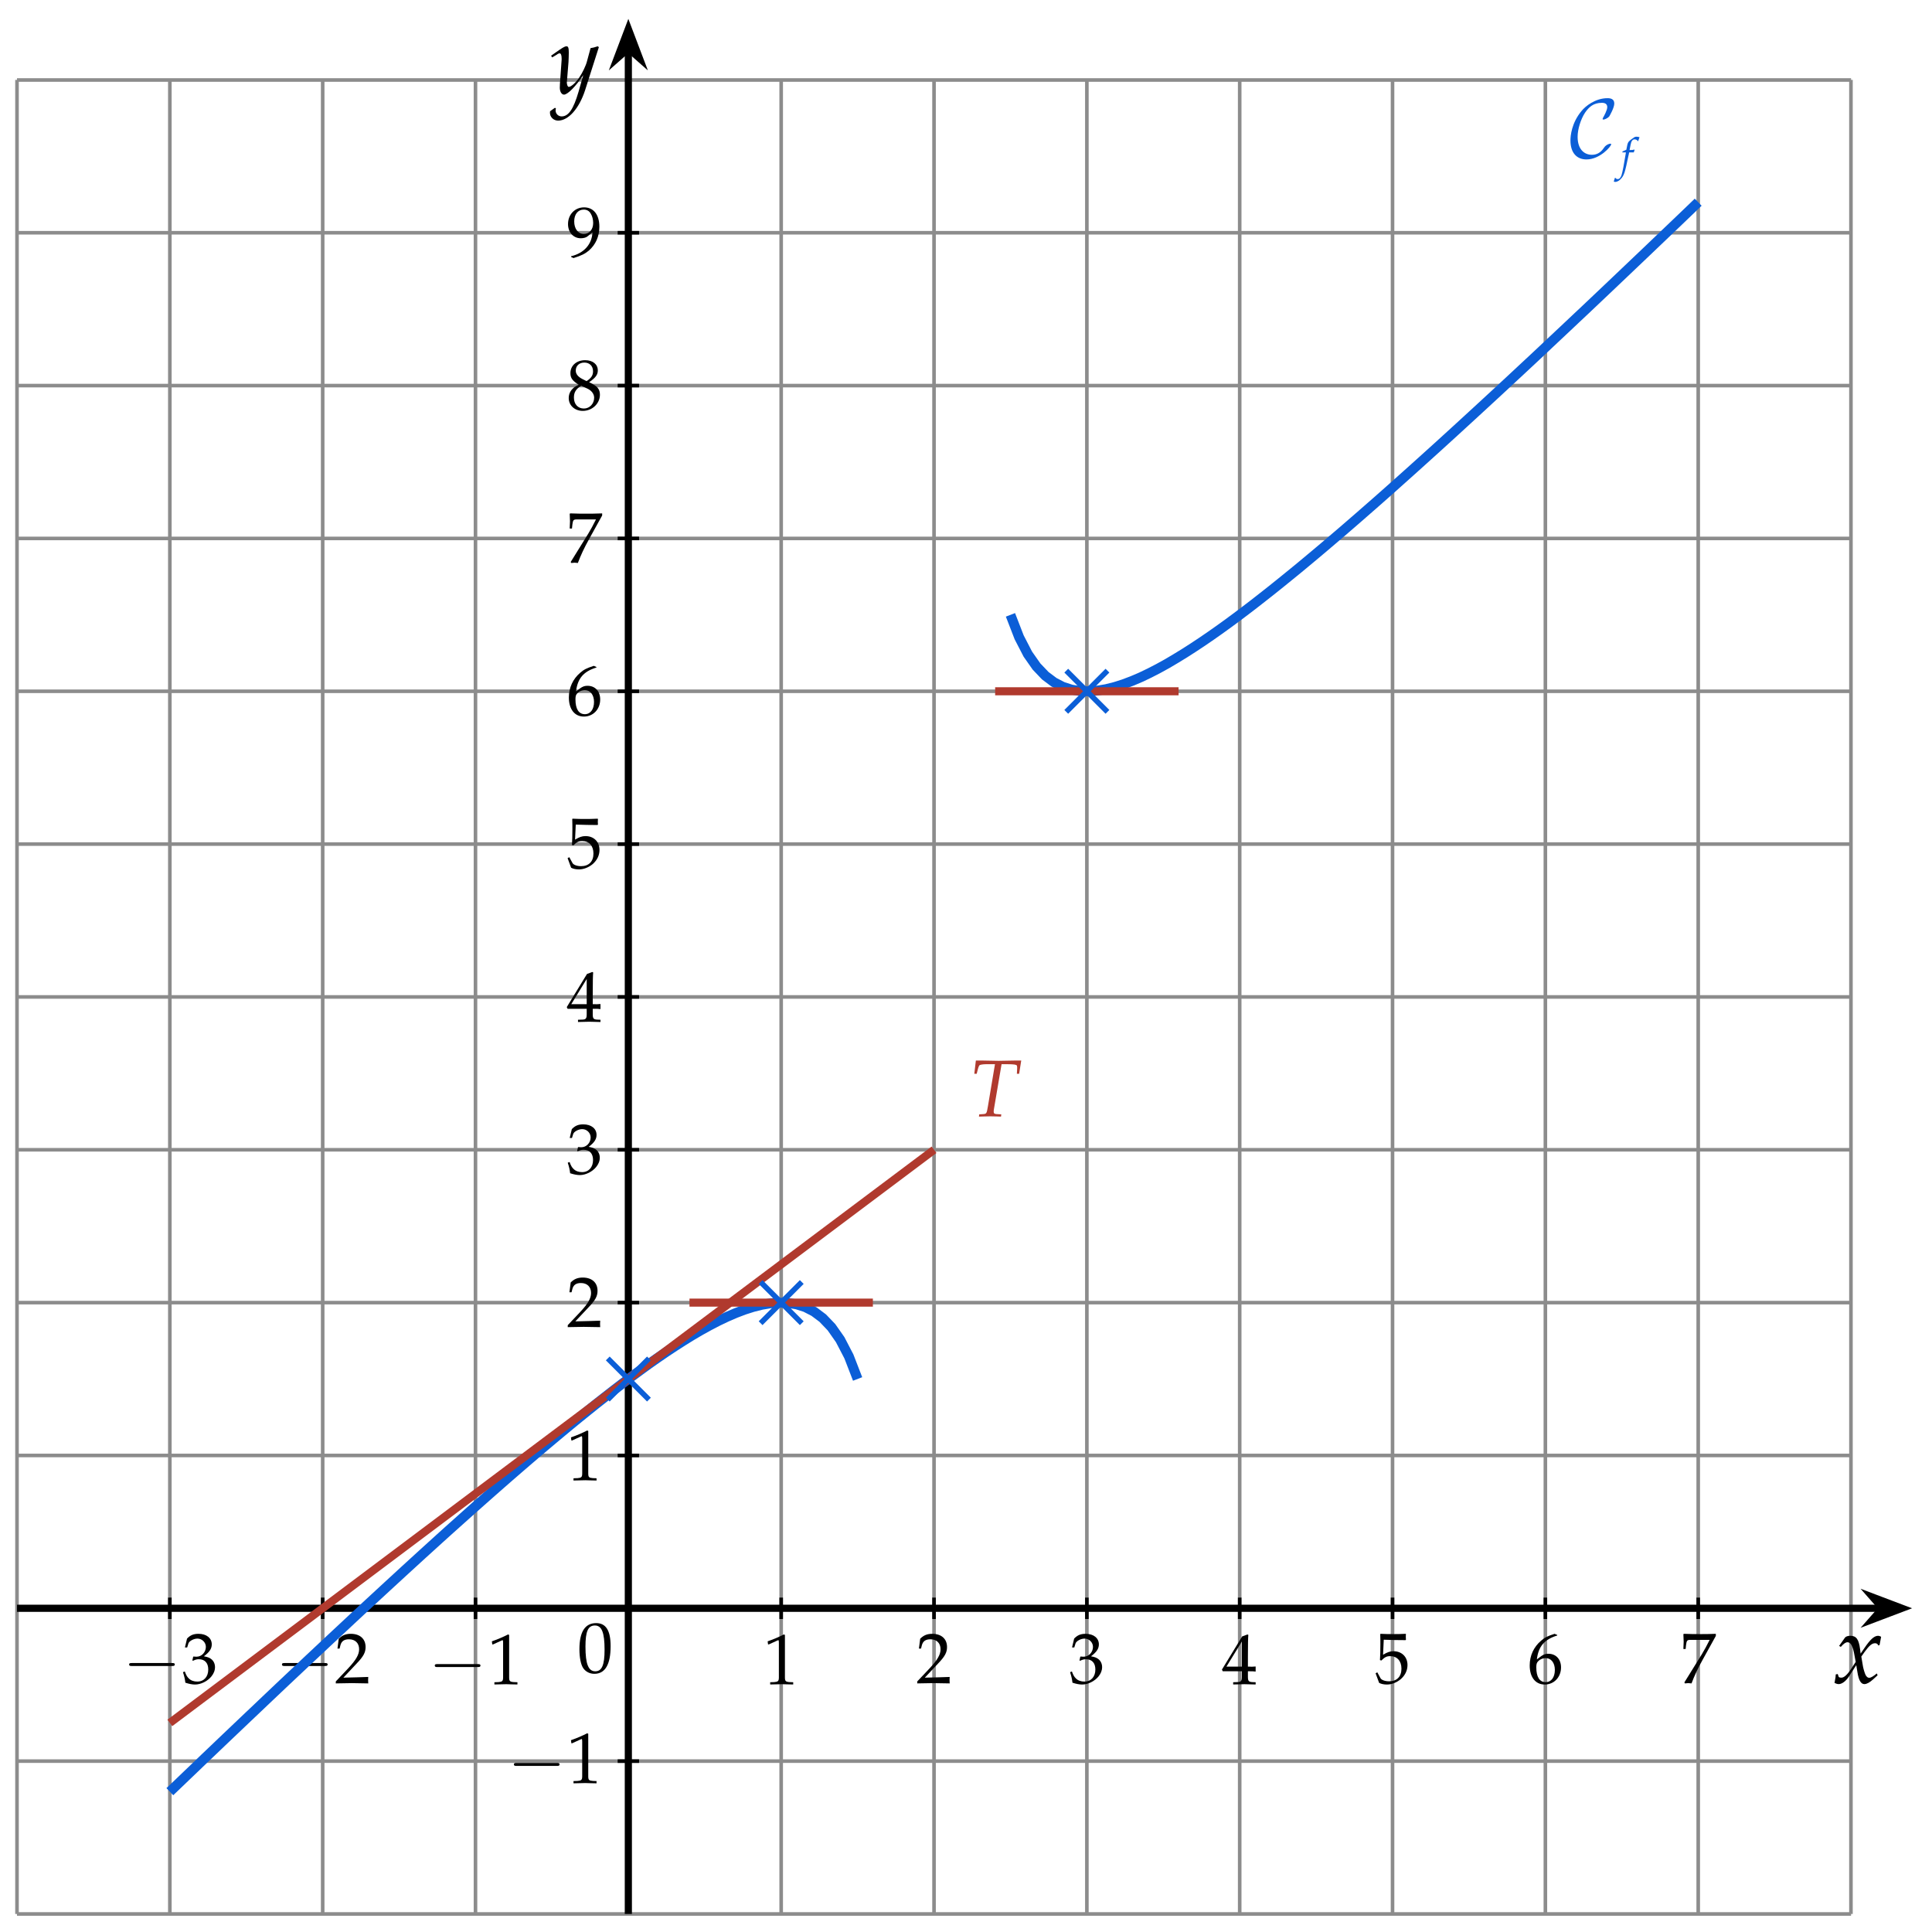
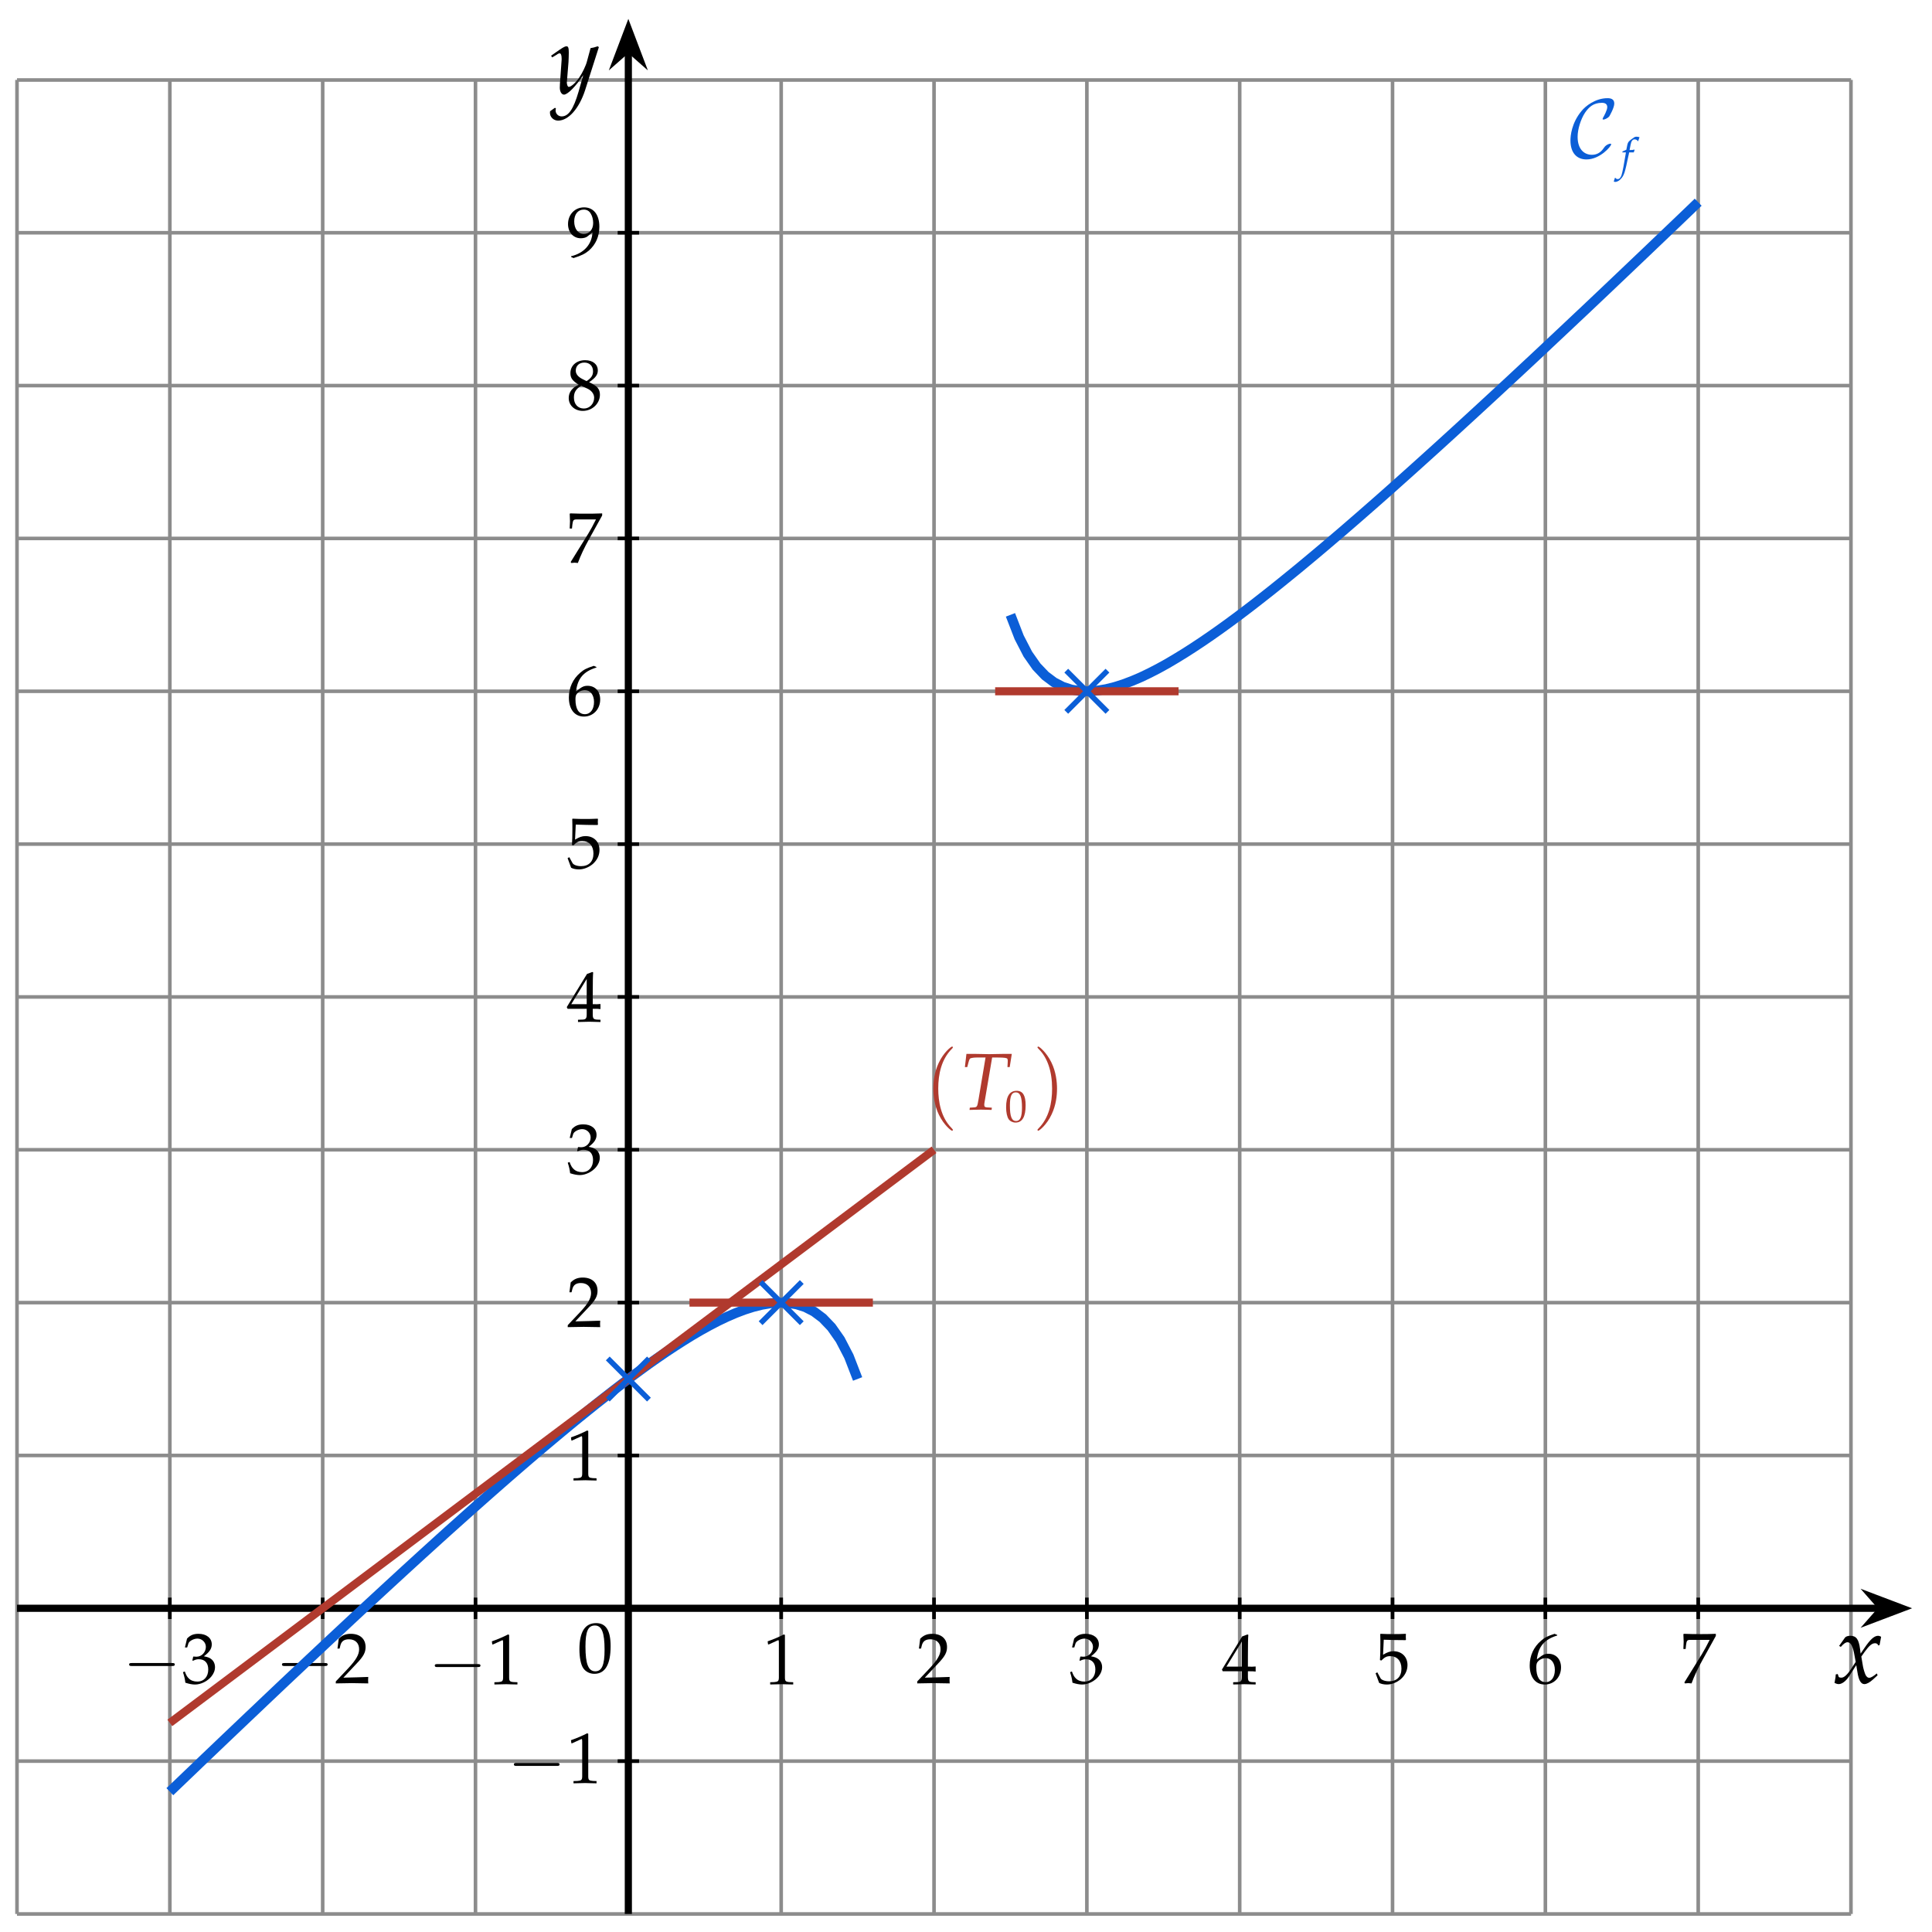
<svg xmlns="http://www.w3.org/2000/svg" xmlns:xlink="http://www.w3.org/1999/xlink" width="214.885" height="214.885" viewBox="0 0 214.885 214.885">
  <defs>
    <g>
      <g id="glyph-0-0">
        <path d="M 0.234 -0.953 C 0.234 -0.734 0.203 -0.594 0.141 -0.25 C 0.125 -0.125 0.109 -0.094 0.094 -0.016 C 0.266 0.078 0.438 0.125 0.562 0.125 C 0.922 0.125 1.359 -0.203 1.688 -0.703 L 2.516 -1.984 L 2.641 -1.234 C 2.781 -0.312 3.031 0.125 3.422 0.125 C 3.672 0.125 4.016 -0.062 4.359 -0.375 L 4.891 -0.859 L 4.797 -1.062 C 4.406 -0.734 4.141 -0.578 3.953 -0.578 C 3.797 -0.578 3.656 -0.688 3.547 -0.906 C 3.453 -1.109 3.328 -1.516 3.266 -1.828 L 3.078 -2.938 L 3.453 -3.469 C 3.969 -4.172 4.266 -4.422 4.609 -4.422 C 4.781 -4.422 4.906 -4.344 4.969 -4.172 L 5.109 -4.219 L 5.281 -5.141 C 5.141 -5.219 5.047 -5.25 4.953 -5.25 C 4.516 -5.25 4.078 -4.859 3.406 -3.859 L 3 -3.266 L 2.938 -3.781 C 2.797 -4.859 2.516 -5.25 1.859 -5.25 C 1.578 -5.25 1.344 -5.172 1.25 -5.031 L 0.609 -4.125 L 0.797 -4.016 C 1.125 -4.391 1.344 -4.531 1.547 -4.531 C 1.906 -4.531 2.156 -4.094 2.328 -3.016 L 2.453 -2.344 L 2.016 -1.672 C 1.547 -0.938 1.172 -0.594 0.875 -0.594 C 0.703 -0.594 0.594 -0.625 0.562 -0.688 L 0.453 -1 Z M 0.234 -0.953 " />
      </g>
      <g id="glyph-0-1">
        <path d="M -0.078 1.969 C -0.094 2.047 -0.094 2.109 -0.094 2.156 C -0.094 2.625 0.312 3.016 0.812 3.016 C 1.969 3.016 3.156 1.656 3.812 -0.359 L 5.344 -5.156 L 5.219 -5.25 C 4.906 -5.141 4.656 -5.078 4.422 -5.047 L 4.031 -3.609 C 3.906 -3.094 3.516 -2.297 3.156 -1.766 C 2.781 -1.203 2.25 -0.734 2 -0.734 C 1.875 -0.734 1.781 -0.984 1.781 -1.25 L 1.797 -1.391 L 1.969 -3.516 C 1.984 -3.844 2 -4.266 2 -4.562 C 2 -5.062 1.938 -5.25 1.75 -5.25 C 1.609 -5.25 1.453 -5.188 0.922 -4.828 L 0.031 -4.203 L 0.156 -4.016 L 0.703 -4.344 L 0.734 -4.375 C 0.844 -4.438 0.922 -4.469 0.969 -4.469 C 1.125 -4.469 1.203 -4.266 1.203 -3.906 C 1.203 -3.891 1.203 -3.828 1.203 -3.734 L 1.016 -1.094 L 1 -0.656 C 1 -0.203 1.203 0.125 1.469 0.125 C 1.875 0.125 2.797 -0.812 3.609 -2.047 L 3.078 -0.172 C 2.516 1.75 1.969 2.547 1.203 2.547 C 0.828 2.547 0.531 2.25 0.531 1.875 C 0.531 1.828 0.547 1.734 0.562 1.641 L 0.453 1.594 Z M -0.078 1.969 " />
      </g>
      <g id="glyph-1-0">
        <path d="M 2.094 -5.484 C 0.859 -5.484 0.234 -4.516 0.234 -2.578 C 0.234 -1.656 0.391 -0.844 0.672 -0.453 C 0.953 -0.062 1.406 0.156 1.891 0.156 C 3.094 0.156 3.703 -0.875 3.703 -2.922 C 3.703 -4.656 3.188 -5.484 2.094 -5.484 Z M 1.953 -5.219 C 2.719 -5.219 3.031 -4.438 3.031 -2.516 C 3.031 -0.828 2.734 -0.125 2 -0.125 C 1.234 -0.125 0.906 -0.922 0.906 -2.875 C 0.906 -4.547 1.188 -5.219 1.953 -5.219 Z M 1.953 -5.219 " />
      </g>
      <g id="glyph-1-1">
        <path d="M 0.344 -3.969 L 0.594 -3.969 L 0.734 -4.422 C 0.828 -4.688 1.328 -4.953 1.734 -4.953 C 2.25 -4.953 2.672 -4.531 2.672 -4.031 C 2.672 -3.438 2.203 -2.938 1.641 -2.938 C 1.578 -2.938 1.484 -2.938 1.391 -2.953 L 1.266 -2.953 L 1.172 -2.531 L 1.234 -2.484 C 1.531 -2.625 1.688 -2.656 1.891 -2.656 C 2.562 -2.656 2.938 -2.234 2.938 -1.516 C 2.938 -0.703 2.453 -0.172 1.719 -0.172 C 1.344 -0.172 1.016 -0.281 0.781 -0.516 C 0.594 -0.688 0.484 -0.875 0.328 -1.297 L 0.125 -1.219 C 0.281 -0.734 0.344 -0.453 0.391 -0.047 C 0.828 0.094 1.172 0.156 1.469 0.156 C 2.109 0.156 2.844 -0.203 3.281 -0.734 C 3.547 -1.062 3.688 -1.406 3.688 -1.781 C 3.688 -2.172 3.516 -2.5 3.234 -2.703 C 3.031 -2.844 2.859 -2.906 2.453 -2.984 C 3.094 -3.469 3.328 -3.844 3.328 -4.312 C 3.328 -5.016 2.734 -5.484 1.859 -5.484 C 1.312 -5.484 0.953 -5.344 0.578 -4.953 Z M 0.344 -3.969 " />
      </g>
      <g id="glyph-1-2">
        <path d="M 0.125 -0.188 L 0.125 0.031 C 1.625 0 1.625 0 1.906 0 C 2.188 0 2.188 0 3.734 0.031 C 3.719 -0.141 3.719 -0.219 3.719 -0.328 C 3.719 -0.438 3.719 -0.516 3.734 -0.688 C 2.812 -0.656 2.453 -0.641 0.969 -0.609 L 2.422 -2.156 C 3.203 -2.969 3.438 -3.406 3.438 -4.016 C 3.438 -4.922 2.812 -5.484 1.797 -5.484 C 1.234 -5.484 0.844 -5.328 0.453 -4.938 L 0.312 -3.844 L 0.547 -3.844 L 0.641 -4.219 C 0.766 -4.672 1.062 -4.875 1.594 -4.875 C 2.281 -4.875 2.719 -4.453 2.719 -3.766 C 2.719 -3.172 2.375 -2.578 1.484 -1.625 Z M 0.125 -0.188 " />
      </g>
      <g id="glyph-1-3">
        <path d="M 0.531 -4.422 L 0.609 -4.422 L 1.641 -4.891 C 1.656 -4.891 1.656 -4.891 1.672 -4.891 C 1.719 -4.891 1.734 -4.828 1.734 -4.625 L 1.734 -0.766 C 1.734 -0.344 1.641 -0.266 1.219 -0.234 L 0.766 -0.219 L 0.766 0.031 C 1.984 0 1.984 0 2.078 0 C 2.188 0 2.359 0 2.625 0.016 C 2.719 0.016 3 0.016 3.328 0.031 L 3.328 -0.219 L 2.922 -0.234 C 2.484 -0.266 2.406 -0.344 2.406 -0.766 L 2.406 -5.484 L 2.281 -5.531 C 1.766 -5.266 1.203 -5.016 0.484 -4.766 Z M 0.531 -4.422 " />
      </g>
      <g id="glyph-1-4">
        <path d="M 2.234 -1.438 L 2.234 -0.844 C 2.234 -0.359 2.141 -0.25 1.75 -0.234 L 1.266 -0.219 L 1.266 0.031 C 2.312 0 2.312 0 2.516 0 C 2.703 0 2.703 0 3.766 0.031 L 3.766 -0.219 L 3.375 -0.234 C 2.984 -0.266 2.906 -0.359 2.906 -0.844 L 2.906 -1.438 C 3.375 -1.438 3.531 -1.438 3.766 -1.406 L 3.766 -1.969 C 3.391 -1.938 3.234 -1.938 3.109 -1.953 L 2.906 -1.953 L 2.906 -3.062 C 2.906 -4.484 2.922 -5.156 2.953 -5.484 L 2.859 -5.531 L 2.266 -5.312 L 0.016 -1.625 L 0.109 -1.438 Z M 2.234 -1.953 L 0.516 -1.953 L 2.234 -4.75 Z M 2.234 -1.953 " />
      </g>
      <g id="glyph-1-5">
        <path d="M 1.016 -4.828 C 2.047 -4.797 2.484 -4.781 3.438 -4.781 L 3.484 -4.828 C 3.469 -4.969 3.469 -5.031 3.469 -5.125 C 3.469 -5.25 3.469 -5.312 3.484 -5.453 L 3.438 -5.484 C 2.844 -5.453 2.484 -5.453 2.062 -5.453 C 1.625 -5.453 1.266 -5.453 0.672 -5.484 L 0.625 -5.453 C 0.641 -4.969 0.641 -4.609 0.641 -4.359 C 0.641 -3.688 0.625 -2.922 0.594 -2.562 L 0.75 -2.516 C 1.125 -2.891 1.344 -3 1.734 -3 C 2.5 -3 2.984 -2.469 2.984 -1.609 C 2.984 -0.719 2.469 -0.203 1.609 -0.203 C 1.172 -0.203 0.766 -0.344 0.656 -0.547 L 0.297 -1.203 L 0.109 -1.094 C 0.281 -0.641 0.375 -0.375 0.5 -0.031 C 0.719 0.094 1.031 0.156 1.375 0.156 C 1.906 0.156 2.484 -0.078 2.922 -0.453 C 3.406 -0.891 3.656 -1.422 3.656 -2.016 C 3.656 -2.922 3.016 -3.547 2.109 -3.547 C 1.719 -3.547 1.438 -3.453 0.938 -3.156 Z M 1.016 -4.828 " />
      </g>
      <g id="glyph-1-6">
        <path d="M 3.312 -5.359 L 3.016 -5.484 C 2.25 -5.234 1.922 -5.078 1.516 -4.719 C 0.703 -4.031 0.25 -3.062 0.25 -1.969 C 0.25 -0.656 0.891 0.156 1.922 0.156 C 2.953 0.156 3.734 -0.656 3.734 -1.75 C 3.734 -2.656 3.172 -3.266 2.328 -3.266 C 1.938 -3.266 1.703 -3.156 1.234 -2.781 C 1.141 -2.703 1.125 -2.703 1.047 -2.641 C 1.219 -4.078 1.875 -4.859 3.312 -5.297 Z M 2.031 -2.781 C 2.641 -2.781 3.047 -2.25 3.047 -1.469 C 3.047 -0.641 2.641 -0.109 2.031 -0.109 C 1.344 -0.109 0.984 -0.688 0.984 -1.75 C 0.984 -2.031 1.016 -2.188 1.094 -2.312 C 1.281 -2.594 1.656 -2.781 2.031 -2.781 Z M 2.031 -2.781 " />
      </g>
      <g id="glyph-1-7">
        <path d="M 0.453 -0.078 L 0.516 0.031 C 0.828 0 0.828 0 0.891 0 C 0.938 0 0.938 0 1.25 0.031 C 1.578 -0.844 1.969 -1.672 2.5 -2.625 L 3.953 -5.25 L 3.953 -5.484 C 3.094 -5.453 2.828 -5.453 2.172 -5.453 C 1.594 -5.453 1.203 -5.453 0.438 -5.484 L 0.344 -5.453 C 0.375 -4.688 0.375 -4.688 0.375 -4.609 C 0.375 -4.531 0.375 -4.531 0.344 -3.797 L 0.594 -3.797 L 0.641 -4.25 C 0.703 -4.734 0.766 -4.812 1.125 -4.812 L 3.266 -4.812 C 2.938 -4.156 2.688 -3.688 2.391 -3.203 Z M 0.453 -0.078 " />
      </g>
      <g id="glyph-1-8">
        <path d="M 1.344 -2.75 C 1.016 -2.594 0.875 -2.516 0.703 -2.344 C 0.391 -2.047 0.234 -1.688 0.234 -1.266 C 0.234 -0.453 0.906 0.156 1.797 0.156 C 2.844 0.156 3.703 -0.656 3.703 -1.641 C 3.703 -2.281 3.406 -2.625 2.5 -3.031 C 3.219 -3.531 3.469 -3.859 3.469 -4.344 C 3.469 -5.031 2.906 -5.484 2.062 -5.484 C 1.109 -5.484 0.422 -4.891 0.422 -4.047 C 0.422 -3.5 0.641 -3.203 1.344 -2.75 Z M 2.266 -2.344 C 2.766 -2.125 3.062 -1.734 3.062 -1.312 C 3.062 -0.641 2.562 -0.109 1.922 -0.109 C 1.25 -0.109 0.812 -0.594 0.812 -1.328 C 0.812 -1.906 1.031 -2.281 1.625 -2.641 Z M 1.781 -3.375 C 1.281 -3.625 1.016 -3.938 1.016 -4.328 C 1.016 -4.859 1.406 -5.219 1.969 -5.219 C 2.547 -5.219 2.938 -4.844 2.938 -4.25 C 2.938 -3.797 2.734 -3.484 2.219 -3.156 Z M 1.781 -3.375 " />
      </g>
      <g id="glyph-1-9">
        <path d="M 0.766 0.156 C 1.656 -0.125 2.031 -0.312 2.469 -0.672 C 3.234 -1.344 3.641 -2.25 3.641 -3.328 C 3.641 -4.672 3 -5.484 1.938 -5.484 C 0.922 -5.484 0.156 -4.688 0.156 -3.625 C 0.156 -2.703 0.75 -2.047 1.578 -2.047 C 1.859 -2.047 2.172 -2.125 2.312 -2.25 L 2.875 -2.703 C 2.812 -1.375 1.938 -0.391 0.5 -0.047 L 0.5 0.031 Z M 1.906 -5.234 C 2.266 -5.234 2.531 -5.078 2.703 -4.75 C 2.859 -4.5 2.953 -4.109 2.953 -3.75 C 2.953 -3.016 2.531 -2.531 1.906 -2.531 C 1.281 -2.531 0.844 -3.094 0.844 -3.922 C 0.844 -4.719 1.266 -5.234 1.906 -5.234 Z M 1.906 -5.234 " />
      </g>
      <g id="glyph-2-0">
        <path d="M 5.469 -1.906 C 5.609 -1.906 5.766 -1.906 5.766 -2.078 C 5.766 -2.234 5.609 -2.234 5.469 -2.234 L 0.984 -2.234 C 0.844 -2.234 0.688 -2.234 0.688 -2.078 C 0.688 -1.906 0.844 -1.906 0.984 -1.906 Z M 5.469 -1.906 " />
      </g>
      <g id="glyph-3-0">
+         <path d="M 3.094 2.25 C 3.094 2.219 3.094 2.203 2.938 2.031 C 1.766 0.859 1.469 -0.906 1.469 -2.344 C 1.469 -3.969 1.828 -5.594 2.969 -6.75 C 3.094 -6.875 3.094 -6.891 3.094 -6.922 C 3.094 -6.984 3.062 -7.016 3 -7.016 C 2.906 -7.016 2.062 -6.375 1.516 -5.188 C 1.031 -4.156 0.922 -3.125 0.922 -2.344 C 0.922 -1.609 1.031 -0.469 1.547 0.578 C 2.109 1.734 2.906 2.344 3 2.344 C 3.062 2.344 3.094 2.312 3.094 2.25 Z M 3.094 2.25 " />
+       </g>
+       <g id="glyph-3-1">
+         <path d="M 2.703 -2.344 C 2.703 -3.062 2.594 -4.203 2.078 -5.25 C 1.516 -6.406 0.719 -7.016 0.625 -7.016 C 0.562 -7.016 0.531 -6.969 0.531 -6.922 C 0.531 -6.891 0.531 -6.875 0.703 -6.703 C 1.625 -5.781 2.156 -4.281 2.156 -2.344 C 2.156 -0.734 1.812 0.906 0.656 2.078 C 0.531 2.203 0.531 2.219 0.531 2.25 C 0.531 2.297 0.562 2.344 0.625 2.344 C 0.719 2.344 1.562 1.703 2.109 0.516 C 2.594 -0.516 2.703 -1.547 2.703 -2.344 Z M 2.703 -2.344 " />
+       </g>
+       <g id="glyph-4-0">
        <path d="M 3.5 -5.797 L 4.156 -5.797 C 4.859 -5.797 5.172 -5.75 5.203 -5.641 C 5.234 -5.562 5.25 -5.406 5.234 -5.312 L 5.203 -4.734 L 5.453 -4.734 L 5.688 -6.203 L 4.875 -6.203 C 4.094 -6.188 3.484 -6.172 3.172 -6.172 C 2.828 -6.172 2.266 -6.188 1.484 -6.203 L 0.641 -6.203 L 0.469 -4.734 L 0.734 -4.734 L 0.875 -5.281 C 0.922 -5.469 0.984 -5.609 1.031 -5.672 C 1.078 -5.734 1.422 -5.797 1.766 -5.797 L 2.766 -5.797 L 1.984 -1.125 C 1.844 -0.312 1.828 -0.281 1.469 -0.25 L 1.016 -0.219 L 0.984 0.031 L 1.484 0.016 C 1.844 0.016 2.109 0 2.25 0 C 2.422 0 2.703 0.016 3.047 0.016 L 3.438 0.031 L 3.469 -0.219 L 2.938 -0.25 C 2.703 -0.266 2.625 -0.328 2.625 -0.516 C 2.625 -0.594 2.625 -0.656 2.656 -0.828 Z M 3.5 -5.797 " />
      </g>
-       <g id="glyph-4-0">
+       <g id="glyph-5-0">
+         <path d="M 1.312 -3.438 C 0.531 -3.438 0.141 -2.828 0.141 -1.609 C 0.141 -1.031 0.25 -0.531 0.422 -0.281 C 0.594 -0.047 0.875 0.094 1.188 0.094 C 1.938 0.094 2.312 -0.547 2.312 -1.828 C 2.312 -2.922 2 -3.438 1.312 -3.438 Z M 1.219 -3.266 C 1.703 -3.266 1.906 -2.766 1.906 -1.578 C 1.906 -0.516 1.703 -0.078 1.25 -0.078 C 0.766 -0.078 0.562 -0.578 0.562 -1.797 C 0.562 -2.844 0.75 -3.266 1.219 -3.266 Z M 1.219 -3.266 " />
+       </g>
+       <g id="glyph-6-0">
        <path d="M 4.641 -1.469 C 4.641 -1.516 4.594 -1.531 4.547 -1.531 C 4.375 -1.531 4.156 -1.391 4.156 -1.391 C 3.969 -1.266 3.922 -1.203 3.812 -1.047 C 3.516 -0.609 3.109 -0.297 2.5 -0.297 C 1.656 -0.297 0.906 -0.891 0.906 -2.297 C 0.906 -3.141 1.25 -4.25 1.734 -4.984 C 2.156 -5.594 2.656 -6.078 3.609 -6.078 C 3.969 -6.078 4.203 -5.938 4.203 -5.594 C 4.203 -5.266 3.844 -4.609 3.734 -4.422 C 3.688 -4.312 3.688 -4.297 3.688 -4.281 C 3.688 -4.219 3.734 -4.219 3.781 -4.219 C 3.969 -4.219 4.312 -4.422 4.422 -4.562 C 4.453 -4.609 4.984 -5.516 4.984 -6 C 4.984 -6.516 4.562 -6.594 4.234 -6.594 C 2.875 -6.594 1.766 -5.703 1.344 -5.172 C 0.219 -3.828 0.109 -2.375 0.109 -1.891 C 0.109 -0.531 0.797 0.219 1.891 0.219 C 3.391 0.219 4.641 -1.234 4.641 -1.469 Z M 4.641 -1.469 " />
      </g>
-       <g id="glyph-5-0">
+       <g id="glyph-7-0">
        <path d="M 1.422 -1.906 C 1.453 -2 1.484 -2.125 1.516 -2.188 L 1.484 -2.219 L 1.453 -2.219 C 1.328 -2.188 1.281 -2.172 1.031 -2.172 L 0.953 -2.172 L 1.062 -2.734 C 1.141 -3.172 1.281 -3.359 1.516 -3.359 C 1.656 -3.359 1.797 -3.281 1.875 -3.156 L 1.922 -3.188 C 1.938 -3.266 2 -3.422 2.031 -3.516 L 2.062 -3.594 C 1.984 -3.625 1.828 -3.656 1.703 -3.656 C 1.656 -3.656 1.578 -3.641 1.531 -3.625 C 1.422 -3.562 1 -3.266 0.891 -3.141 C 0.781 -3.031 0.719 -2.875 0.672 -2.594 L 0.594 -2.203 C 0.391 -2.109 0.297 -2.062 0.172 -2.016 L 0.141 -1.906 L 0.547 -1.906 L 0.5 -1.625 C 0.344 -0.656 0.172 0.266 0.062 0.609 C -0.031 0.906 -0.188 1.062 -0.359 1.062 C -0.484 1.062 -0.531 1.031 -0.625 0.922 L -0.688 0.938 C -0.719 1.047 -0.781 1.297 -0.812 1.328 C -0.766 1.359 -0.688 1.375 -0.641 1.375 C -0.422 1.375 -0.156 1.219 0.031 0.984 C 0.344 0.625 0.453 0.281 0.812 -1.469 C 0.828 -1.531 0.875 -1.719 0.906 -1.906 Z M 1.422 -1.906 " />
      </g>
    </g>
    <clipPath id="clip-0">
      <path clip-rule="nonzero" d="M 197 166 L 214.77 166 L 214.77 192 L 197 192 Z M 197 166 " />
    </clipPath>
    <clipPath id="clip-1">
      <path clip-rule="nonzero" d="M 3 129 L 111 129 L 111 214.77 L 3 214.77 Z M 3 129 " />
    </clipPath>
  </defs>
  <path fill="none" stroke-width="0.399" stroke-linecap="butt" stroke-linejoin="miter" stroke="rgb(54.903%, 54.903%, 54.903%)" stroke-opacity="1" stroke-miterlimit="10" d="M -68.033 -34.017 L 136.068 -34.017 M -68.033 -17.008 L 136.068 -17.008 M -68.033 0.001 L 136.068 0.001 M -68.033 17.007 L 136.068 17.007 M -68.033 34.016 L 136.068 34.016 M -68.033 51.025 L 136.068 51.025 M -68.033 68.034 L 136.068 68.034 M -68.033 85.043 L 136.068 85.043 M -68.033 102.048 L 136.068 102.048 M -68.033 119.057 L 136.068 119.057 M -68.033 136.066 L 136.068 136.066 M -68.033 153.075 L 136.068 153.075 M -68.033 170.073 L 136.068 170.073 M -68.033 -34.017 L -68.033 170.085 M -51.024 -34.017 L -51.024 170.085 M -34.015 -34.017 L -34.015 170.085 M -17.01 -34.017 L -17.01 170.085 M -0.001 -34.017 L -0.001 170.085 M 17.008 -34.017 L 17.008 170.085 M 34.017 -34.017 L 34.017 170.085 M 51.026 -34.017 L 51.026 170.085 M 68.032 -34.017 L 68.032 170.085 M 85.041 -34.017 L 85.041 170.085 M 102.05 -34.017 L 102.05 170.085 M 119.059 -34.017 L 119.059 170.085 M 136.056 -34.017 L 136.056 170.085 " transform="matrix(0.999465, 0, 0, -0.999465, 69.8876, 178.8803)" />
  <path fill="none" stroke-width="0.797" stroke-linecap="butt" stroke-linejoin="miter" stroke="rgb(0%, 0%, 0%)" stroke-opacity="1" stroke-miterlimit="10" d="M -68.033 0.001 L 139.371 0.001 " transform="matrix(0.999465, 0, 0, -0.999465, 69.8876, 178.8803)" />
  <path fill-rule="nonzero" fill="rgb(0%, 0%, 0%)" fill-opacity="1" d="M 211.547 178.879 L 208.301 177.648 L 209.383 178.879 L 208.301 180.109 Z M 211.547 178.879 " />
  <g clip-path="url(#clip-0)">
    <path fill="none" stroke-width="0.797" stroke-linecap="butt" stroke-linejoin="miter" stroke="rgb(0%, 0%, 0%)" stroke-opacity="1" stroke-miterlimit="10" d="M 4.535 0.001 L 1.287 1.232 L 2.37 0.001 L 1.287 -1.23 Z M 4.535 0.001 " transform="matrix(0.999465, 0, 0, -0.999465, 207.0142, 178.8803)" />
  </g>
  <g fill="rgb(0%, 0%, 0%)" fill-opacity="1">
    <use xlink:href="#glyph-0-0" x="203.945" y="187.189" />
  </g>
  <path fill="none" stroke-width="0.797" stroke-linecap="butt" stroke-linejoin="miter" stroke="rgb(0%, 0%, 0%)" stroke-opacity="1" stroke-miterlimit="10" d="M -0.001 -34.017 L -0.001 173.387 " transform="matrix(0.999465, 0, 0, -0.999465, 69.8876, 178.8803)" />
  <path fill-rule="nonzero" fill="rgb(0%, 0%, 0%)" fill-opacity="1" stroke-width="0.797" stroke-linecap="butt" stroke-linejoin="miter" stroke="rgb(0%, 0%, 0%)" stroke-opacity="1" stroke-miterlimit="10" d="M 4.535 0.001 L 1.287 1.232 L 2.37 0.001 L 1.287 -1.23 Z M 4.535 0.001 " transform="matrix(0, -0.999465, -0.999465, 0, 69.8876, 7.75539)" />
  <g fill="rgb(0%, 0%, 0%)" fill-opacity="1">
    <use xlink:href="#glyph-0-1" x="61.263" y="10.399" />
  </g>
  <g fill="rgb(0%, 0%, 0%)" fill-opacity="1">
    <use xlink:href="#glyph-1-0" x="64.212" y="186.013" />
  </g>
  <path fill="none" stroke-width="0.399" stroke-linecap="butt" stroke-linejoin="miter" stroke="rgb(0%, 0%, 0%)" stroke-opacity="1" stroke-miterlimit="10" d="M -51.024 1.189 L -51.024 -1.191 " transform="matrix(0.999465, 0, 0, -0.999465, 69.8876, 178.8803)" />
  <g fill="rgb(0%, 0%, 0%)" fill-opacity="1">
    <use xlink:href="#glyph-2-0" x="13.674" y="187.204" />
  </g>
  <g fill="rgb(0%, 0%, 0%)" fill-opacity="1">
    <use xlink:href="#glyph-1-1" x="20.225" y="187.204" />
  </g>
  <path fill="none" stroke-width="0.399" stroke-linecap="butt" stroke-linejoin="miter" stroke="rgb(0%, 0%, 0%)" stroke-opacity="1" stroke-miterlimit="10" d="M -34.015 1.189 L -34.015 -1.191 " transform="matrix(0.999465, 0, 0, -0.999465, 69.8876, 178.8803)" />
  <g fill="rgb(0%, 0%, 0%)" fill-opacity="1">
    <use xlink:href="#glyph-2-0" x="30.673" y="187.204" />
  </g>
  <g fill="rgb(0%, 0%, 0%)" fill-opacity="1">
    <use xlink:href="#glyph-1-2" x="37.224" y="187.204" />
  </g>
  <path fill="none" stroke-width="0.399" stroke-linecap="butt" stroke-linejoin="miter" stroke="rgb(0%, 0%, 0%)" stroke-opacity="1" stroke-miterlimit="10" d="M -17.01 1.189 L -17.01 -1.191 " transform="matrix(0.999465, 0, 0, -0.999465, 69.8876, 178.8803)" />
  <g fill="rgb(0%, 0%, 0%)" fill-opacity="1">
    <use xlink:href="#glyph-2-0" x="47.671" y="187.323" />
  </g>
  <g fill="rgb(0%, 0%, 0%)" fill-opacity="1">
    <use xlink:href="#glyph-1-3" x="54.223" y="187.323" />
  </g>
  <path fill="none" stroke-width="0.399" stroke-linecap="butt" stroke-linejoin="miter" stroke="rgb(0%, 0%, 0%)" stroke-opacity="1" stroke-miterlimit="10" d="M 17.008 1.189 L 17.008 -1.191 " transform="matrix(0.999465, 0, 0, -0.999465, 69.8876, 178.8803)" />
  <g fill="rgb(0%, 0%, 0%)" fill-opacity="1">
    <use xlink:href="#glyph-1-3" x="84.896" y="187.323" />
  </g>
  <path fill="none" stroke-width="0.399" stroke-linecap="butt" stroke-linejoin="miter" stroke="rgb(0%, 0%, 0%)" stroke-opacity="1" stroke-miterlimit="10" d="M 34.017 1.189 L 34.017 -1.191 " transform="matrix(0.999465, 0, 0, -0.999465, 69.8876, 178.8803)" />
  <g fill="rgb(0%, 0%, 0%)" fill-opacity="1">
    <use xlink:href="#glyph-1-2" x="101.894" y="187.204" />
  </g>
  <path fill="none" stroke-width="0.399" stroke-linecap="butt" stroke-linejoin="miter" stroke="rgb(0%, 0%, 0%)" stroke-opacity="1" stroke-miterlimit="10" d="M 51.026 1.189 L 51.026 -1.191 " transform="matrix(0.999465, 0, 0, -0.999465, 69.8876, 178.8803)" />
  <g fill="rgb(0%, 0%, 0%)" fill-opacity="1">
    <use xlink:href="#glyph-1-1" x="118.893" y="187.204" />
  </g>
  <path fill="none" stroke-width="0.399" stroke-linecap="butt" stroke-linejoin="miter" stroke="rgb(0%, 0%, 0%)" stroke-opacity="1" stroke-miterlimit="10" d="M 68.032 1.189 L 68.032 -1.191 " transform="matrix(0.999465, 0, 0, -0.999465, 69.8876, 178.8803)" />
  <g fill="rgb(0%, 0%, 0%)" fill-opacity="1">
    <use xlink:href="#glyph-1-4" x="135.892" y="187.323" />
  </g>
  <path fill="none" stroke-width="0.399" stroke-linecap="butt" stroke-linejoin="miter" stroke="rgb(0%, 0%, 0%)" stroke-opacity="1" stroke-miterlimit="10" d="M 85.041 1.189 L 85.041 -1.191 " transform="matrix(0.999465, 0, 0, -0.999465, 69.8876, 178.8803)" />
  <g fill="rgb(0%, 0%, 0%)" fill-opacity="1">
    <use xlink:href="#glyph-1-5" x="152.891" y="187.204" />
  </g>
  <path fill="none" stroke-width="0.399" stroke-linecap="butt" stroke-linejoin="miter" stroke="rgb(0%, 0%, 0%)" stroke-opacity="1" stroke-miterlimit="10" d="M 102.05 1.189 L 102.05 -1.191 " transform="matrix(0.999465, 0, 0, -0.999465, 69.8876, 178.8803)" />
  <g fill="rgb(0%, 0%, 0%)" fill-opacity="1">
    <use xlink:href="#glyph-1-6" x="169.89" y="187.204" />
  </g>
  <path fill="none" stroke-width="0.399" stroke-linecap="butt" stroke-linejoin="miter" stroke="rgb(0%, 0%, 0%)" stroke-opacity="1" stroke-miterlimit="10" d="M 119.059 1.189 L 119.059 -1.191 " transform="matrix(0.999465, 0, 0, -0.999465, 69.8876, 178.8803)" />
  <g fill="rgb(0%, 0%, 0%)" fill-opacity="1">
    <use xlink:href="#glyph-1-7" x="186.889" y="187.204" />
  </g>
  <path fill="none" stroke-width="0.399" stroke-linecap="butt" stroke-linejoin="miter" stroke="rgb(0%, 0%, 0%)" stroke-opacity="1" stroke-miterlimit="10" d="M 1.191 -17.008 L -1.189 -17.008 " transform="matrix(0.999465, 0, 0, -0.999465, 69.8876, 178.8803)" />
  <g fill="rgb(0%, 0%, 0%)" fill-opacity="1">
    <use xlink:href="#glyph-2-0" x="56.47" y="198.317" />
  </g>
  <g fill="rgb(0%, 0%, 0%)" fill-opacity="1">
    <use xlink:href="#glyph-1-3" x="63.021" y="198.317" />
  </g>
  <path fill="none" stroke-width="0.399" stroke-linecap="butt" stroke-linejoin="miter" stroke="rgb(0%, 0%, 0%)" stroke-opacity="1" stroke-miterlimit="10" d="M 1.191 17.007 L -1.189 17.007 " transform="matrix(0.999465, 0, 0, -0.999465, 69.8876, 178.8803)" />
  <g fill="rgb(0%, 0%, 0%)" fill-opacity="1">
    <use xlink:href="#glyph-1-3" x="63.022" y="164.638" />
  </g>
  <path fill="none" stroke-width="0.399" stroke-linecap="butt" stroke-linejoin="miter" stroke="rgb(0%, 0%, 0%)" stroke-opacity="1" stroke-miterlimit="10" d="M 1.191 34.016 L -1.189 34.016 " transform="matrix(0.999465, 0, 0, -0.999465, 69.8876, 178.8803)" />
  <g fill="rgb(0%, 0%, 0%)" fill-opacity="1">
    <use xlink:href="#glyph-1-2" x="63.022" y="147.579" />
  </g>
  <path fill="none" stroke-width="0.399" stroke-linecap="butt" stroke-linejoin="miter" stroke="rgb(0%, 0%, 0%)" stroke-opacity="1" stroke-miterlimit="10" d="M 1.191 51.025 L -1.189 51.025 " transform="matrix(0.999465, 0, 0, -0.999465, 69.8876, 178.8803)" />
  <g fill="rgb(0%, 0%, 0%)" fill-opacity="1">
    <use xlink:href="#glyph-1-1" x="63.022" y="130.54" />
  </g>
  <path fill="none" stroke-width="0.399" stroke-linecap="butt" stroke-linejoin="miter" stroke="rgb(0%, 0%, 0%)" stroke-opacity="1" stroke-miterlimit="10" d="M 1.191 68.034 L -1.189 68.034 " transform="matrix(0.999465, 0, 0, -0.999465, 69.8876, 178.8803)" />
  <g fill="rgb(0%, 0%, 0%)" fill-opacity="1">
    <use xlink:href="#glyph-1-4" x="63.022" y="113.64" />
  </g>
  <path fill="none" stroke-width="0.399" stroke-linecap="butt" stroke-linejoin="miter" stroke="rgb(0%, 0%, 0%)" stroke-opacity="1" stroke-miterlimit="10" d="M 1.191 85.043 L -1.189 85.043 " transform="matrix(0.999465, 0, 0, -0.999465, 69.8876, 178.8803)" />
  <g fill="rgb(0%, 0%, 0%)" fill-opacity="1">
    <use xlink:href="#glyph-1-5" x="63.022" y="96.542" />
  </g>
  <path fill="none" stroke-width="0.399" stroke-linecap="butt" stroke-linejoin="miter" stroke="rgb(0%, 0%, 0%)" stroke-opacity="1" stroke-miterlimit="10" d="M 1.191 102.048 L -1.189 102.048 " transform="matrix(0.999465, 0, 0, -0.999465, 69.8876, 178.8803)" />
  <g fill="rgb(0%, 0%, 0%)" fill-opacity="1">
    <use xlink:href="#glyph-1-6" x="63.022" y="79.543" />
  </g>
  <path fill="none" stroke-width="0.399" stroke-linecap="butt" stroke-linejoin="miter" stroke="rgb(0%, 0%, 0%)" stroke-opacity="1" stroke-miterlimit="10" d="M 1.191 119.057 L -1.189 119.057 " transform="matrix(0.999465, 0, 0, -0.999465, 69.8876, 178.8803)" />
  <g fill="rgb(0%, 0%, 0%)" fill-opacity="1">
    <use xlink:href="#glyph-1-7" x="63.022" y="62.585" />
  </g>
  <path fill="none" stroke-width="0.399" stroke-linecap="butt" stroke-linejoin="miter" stroke="rgb(0%, 0%, 0%)" stroke-opacity="1" stroke-miterlimit="10" d="M 1.191 136.066 L -1.189 136.066 " transform="matrix(0.999465, 0, 0, -0.999465, 69.8876, 178.8803)" />
  <g fill="rgb(0%, 0%, 0%)" fill-opacity="1">
    <use xlink:href="#glyph-1-8" x="63.022" y="45.546" />
  </g>
  <path fill="none" stroke-width="0.399" stroke-linecap="butt" stroke-linejoin="miter" stroke="rgb(0%, 0%, 0%)" stroke-opacity="1" stroke-miterlimit="10" d="M 1.191 153.075 L -1.189 153.075 " transform="matrix(0.999465, 0, 0, -0.999465, 69.8876, 178.8803)" />
  <g fill="rgb(0%, 0%, 0%)" fill-opacity="1">
    <use xlink:href="#glyph-1-9" x="63.022" y="28.547" />
  </g>
  <g clip-path="url(#clip-1)">
    <path fill="none" stroke-width="1.096" stroke-linecap="butt" stroke-linejoin="miter" stroke="rgb(4.314%, 36.864%, 84.314%)" stroke-opacity="1" stroke-miterlimit="10" d="M -51.024 -20.408 L -50.055 -19.482 L -49.086 -18.552 L -48.116 -17.625 L -47.151 -16.695 L -46.182 -15.773 L -45.213 -14.846 L -42.305 -12.079 L -41.335 -11.161 L -40.366 -10.238 L -39.401 -9.324 L -38.432 -8.405 L -37.462 -7.491 L -36.493 -6.58 L -35.524 -5.666 L -34.555 -4.759 L -33.585 -3.848 L -32.616 -2.942 L -31.647 -2.039 L -30.681 -1.136 L -29.712 -0.233 L -28.743 0.666 L -26.804 2.456 L -24.866 4.238 L -23.896 5.125 L -22.931 6.008 L -20.993 7.767 L -20.023 8.643 L -18.085 10.378 L -17.116 11.242 L -16.146 12.102 L -15.177 12.958 L -14.212 13.806 L -13.242 14.654 L -12.273 15.494 L -11.304 16.33 L -10.335 17.159 L -9.365 17.984 L -8.396 18.8 L -7.427 19.61 L -6.461 20.411 L -5.492 21.204 L -4.523 21.986 L -3.554 22.764 L -2.584 23.526 L -1.615 24.28 L -0.646 25.023 L 0.324 25.753 L 1.293 26.465 L 2.258 27.168 L 3.227 27.848 L 4.197 28.513 L 5.166 29.154 L 6.135 29.775 L 7.104 30.373 L 8.074 30.94 L 9.043 31.475 L 10.008 31.975 L 10.978 32.437 L 11.947 32.855 L 12.916 33.222 L 13.885 33.531 L 14.855 33.773 L 15.824 33.941 L 16.793 34.012 L 17.763 33.98 L 18.728 33.82 L 19.697 33.511 L 20.666 33.015 L 21.636 32.288 L 22.605 31.276 L 23.574 29.892 L 24.543 28.028 L 25.513 25.519 " transform="matrix(0.999465, 0, 0, -0.999465, 69.8876, 178.8803)" />
  </g>
  <path fill="none" stroke-width="1.096" stroke-linecap="butt" stroke-linejoin="miter" stroke="rgb(4.314%, 36.864%, 84.314%)" stroke-opacity="1" stroke-miterlimit="10" d="M 42.522 110.553 L 43.491 108.051 L 44.456 106.183 L 45.426 104.8 L 46.395 103.783 L 47.364 103.056 L 48.334 102.552 L 49.303 102.24 L 50.272 102.075 L 51.241 102.052 L 52.211 102.126 L 53.176 102.29 L 54.145 102.533 L 55.115 102.842 L 56.084 103.209 L 57.053 103.623 L 58.022 104.088 L 58.992 104.589 L 59.961 105.124 L 60.926 105.695 L 61.896 106.289 L 62.865 106.91 L 63.834 107.551 L 64.803 108.215 L 65.773 108.896 L 66.742 109.595 L 67.711 110.31 L 68.68 111.041 L 69.646 111.78 L 70.615 112.538 L 71.584 113.3 L 72.554 114.078 L 73.523 114.864 L 74.492 115.653 L 75.461 116.458 L 76.431 117.267 L 77.396 118.08 L 78.365 118.905 L 79.335 119.733 L 80.304 120.57 L 81.273 121.41 L 83.212 123.106 L 84.181 123.962 L 85.15 124.822 L 86.115 125.686 L 87.085 126.553 L 88.054 127.425 L 89.993 129.176 L 91.931 130.942 L 92.9 131.83 L 93.866 132.717 L 94.835 133.608 L 96.774 135.398 L 97.743 136.297 L 100.651 139.005 L 101.62 139.912 L 102.585 140.823 L 104.524 142.644 L 105.493 143.559 L 106.462 144.469 L 109.37 147.225 L 110.335 148.143 L 113.243 150.91 L 117.12 154.615 L 118.09 155.545 L 119.055 156.476 " transform="matrix(0.999465, 0, 0, -0.999465, 69.8876, 178.8803)" />
  <path fill="none" stroke-width="0.897" stroke-linecap="butt" stroke-linejoin="miter" stroke="rgb(69.019%, 22.745%, 18.039%)" stroke-opacity="1" stroke-miterlimit="10" d="M -51.024 -12.755 L 34.017 51.025 " transform="matrix(0.999465, 0, 0, -0.999465, 69.8876, 178.8803)" />
  <path fill="none" stroke-width="0.897" stroke-linecap="butt" stroke-linejoin="miter" stroke="rgb(69.019%, 22.745%, 18.039%)" stroke-opacity="1" stroke-miterlimit="10" d="M 6.804 34.016 L 27.213 34.016 M 40.818 102.048 L 61.231 102.048 " transform="matrix(0.999465, 0, 0, -0.999465, 69.8876, 178.8803)" />
  <path fill="none" stroke-width="0.598" stroke-linecap="butt" stroke-linejoin="miter" stroke="rgb(4.314%, 36.864%, 84.314%)" stroke-opacity="1" stroke-miterlimit="10" d="M 14.718 31.725 L 19.299 36.31 M 14.718 36.31 L 19.299 31.725 " transform="matrix(0.999465, 0, 0, -0.999465, 69.8876, 178.8803)" />
  <path fill="none" stroke-width="0.598" stroke-linecap="butt" stroke-linejoin="miter" stroke="rgb(4.314%, 36.864%, 84.314%)" stroke-opacity="1" stroke-miterlimit="10" d="M 48.732 99.758 L 53.317 104.342 M 48.732 104.342 L 53.317 99.758 " transform="matrix(0.999465, 0, 0, -0.999465, 69.8876, 178.8803)" />
  <path fill="none" stroke-width="0.598" stroke-linecap="butt" stroke-linejoin="miter" stroke="rgb(4.314%, 36.864%, 84.314%)" stroke-opacity="1" stroke-miterlimit="10" d="M -2.291 23.221 L 2.293 27.805 M -2.291 27.805 L 2.293 23.221 " transform="matrix(0.999465, 0, 0, -0.999465, 69.8876, 178.8803)" />
  <g fill="rgb(69.019%, 22.745%, 18.039%)" fill-opacity="1">
-     <use xlink:href="#glyph-3-0" x="107.898" y="124.163" />
+     <use xlink:href="#glyph-3-0" x="102.887" y="123.419" />
+   </g>
+   <g fill="rgb(69.019%, 22.745%, 18.039%)" fill-opacity="1">
+     <use xlink:href="#glyph-4-0" x="106.85" y="123.419" />
+   </g>
+   <g fill="rgb(69.019%, 22.745%, 18.039%)" fill-opacity="1">
+     <use xlink:href="#glyph-5-0" x="111.763" y="124.762" />
+   </g>
+   <g fill="rgb(69.019%, 22.745%, 18.039%)" fill-opacity="1">
+     <use xlink:href="#glyph-3-1" x="114.863" y="123.419" />
  </g>
  <g fill="rgb(4.314%, 36.864%, 84.314%)" fill-opacity="1">
-     <use xlink:href="#glyph-4-0" x="174.563" y="17.514" />
+     <use xlink:href="#glyph-6-0" x="174.563" y="17.514" />
  </g>
  <g fill="rgb(4.314%, 36.864%, 84.314%)" fill-opacity="1">
-     <use xlink:href="#glyph-5-0" x="180.295" y="18.858" />
+     <use xlink:href="#glyph-7-0" x="180.295" y="18.858" />
  </g>
</svg>
